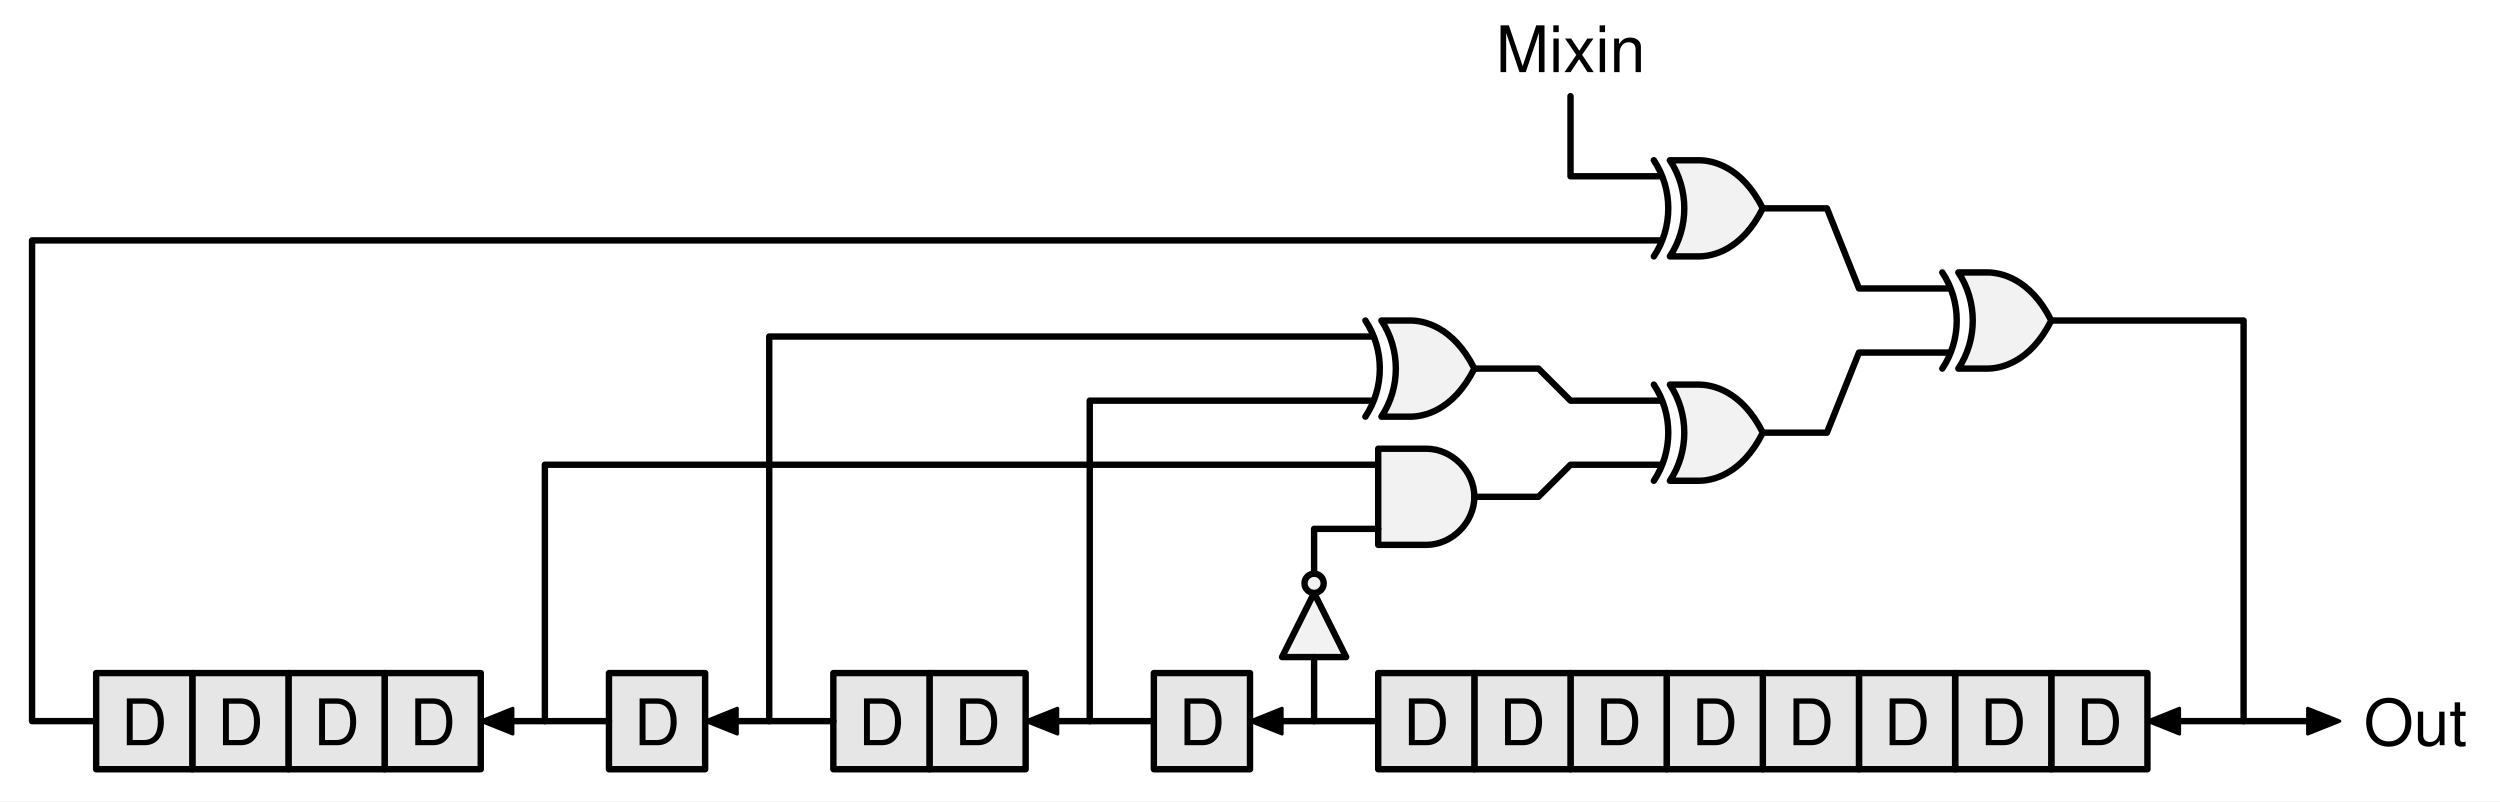
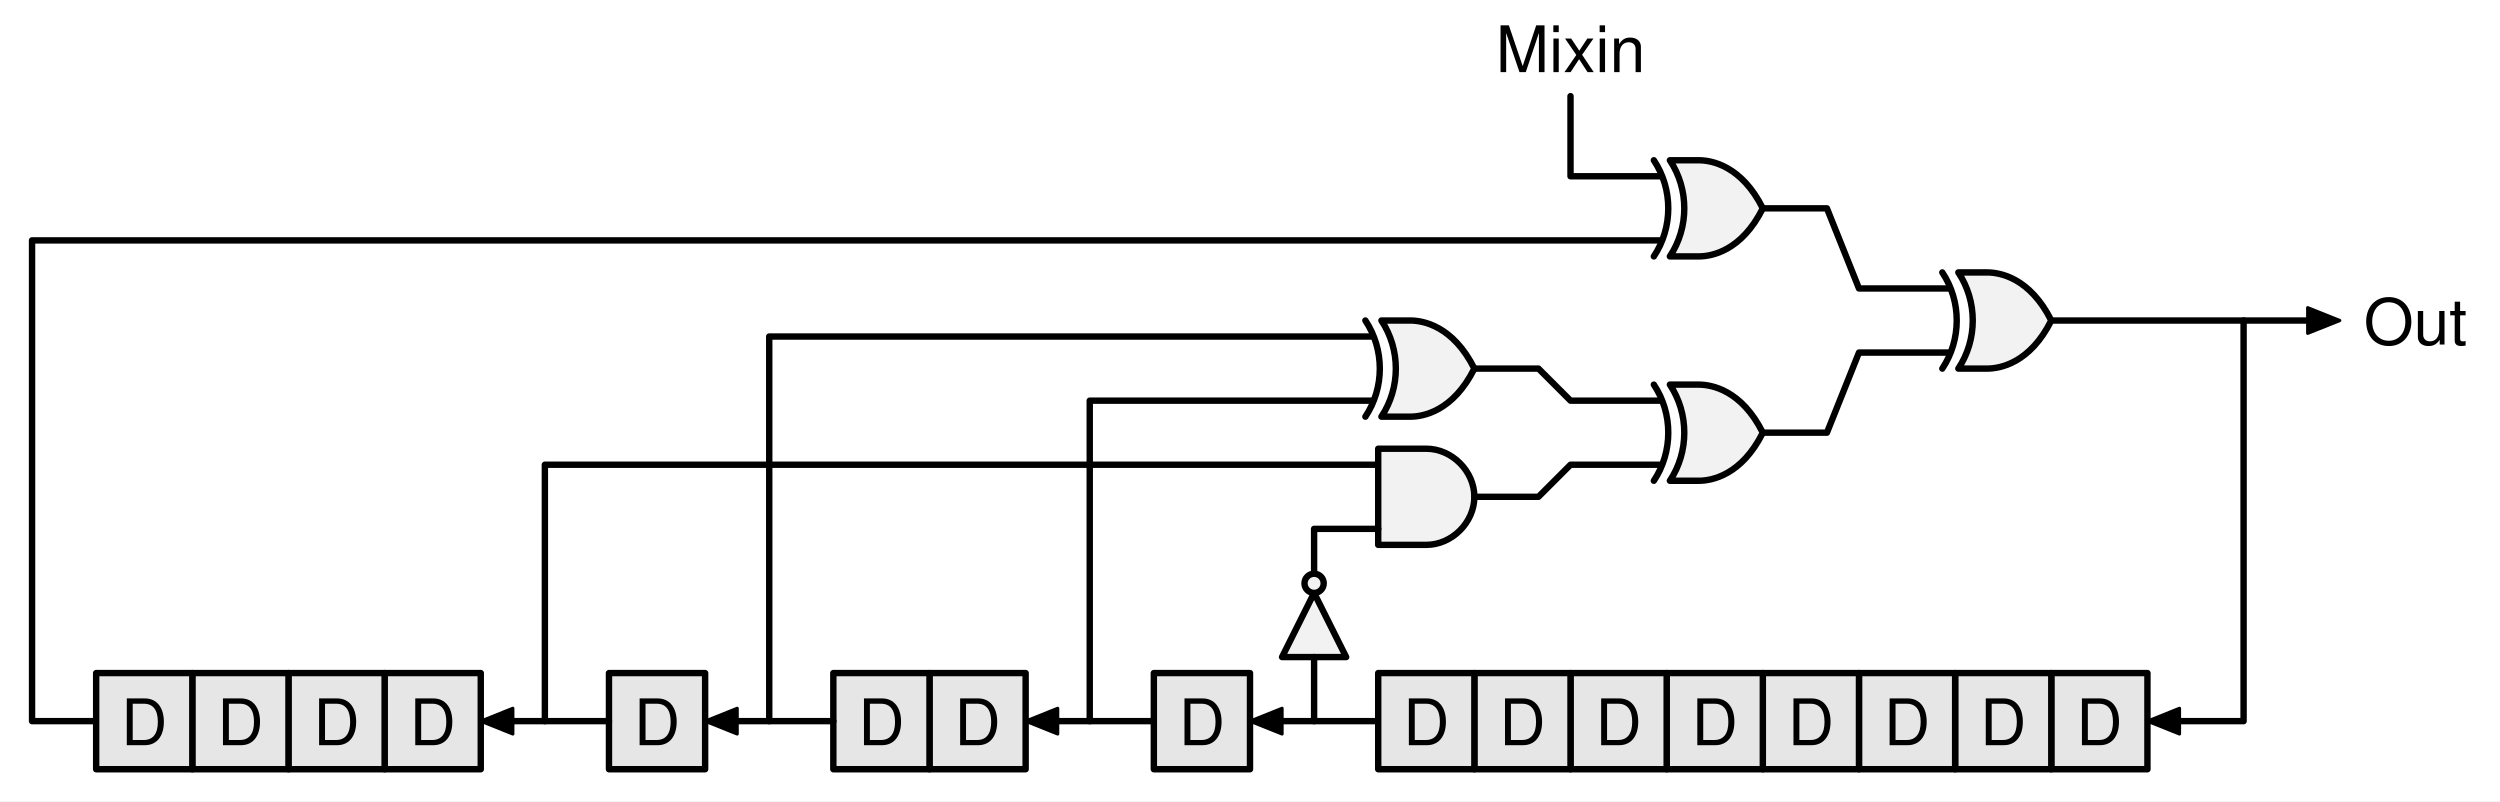
- <svg xmlns="http://www.w3.org/2000/svg" width="585.0" height="187.5" viewBox="0 0 390 125">
+ <svg xmlns="http://www.w3.org/2000/svg" width="585" height="187.5" viewBox="0 0 390 125">
  <path fill="#fff" d="M0 0h390v125H0z" />
  <g stroke="#000">
-     <text style="line-height:150%;text-align:start;text-decoration-line:none" x="368.75" y="116.25" color="#000" font-size="8" font-family="-apple-system,BlinkMacSystemFont,'Segoe UI',Helvetica,Arial,sans-serif" letter-spacing="0" word-spacing="0" overflow="visible">
-       <tspan x="368.75" y="116.25" style="text-align:start" font-size="10" stroke="none">Out</tspan>
+     <text style="line-height:150%;text-align:start;text-decoration-line:none" x="368.75" y="53.75" color="#000" font-size="8" font-family="-apple-system,BlinkMacSystemFont,'Segoe UI',Helvetica,Arial,sans-serif" letter-spacing="0" word-spacing="0" overflow="visible">
+       <tspan x="368.75" y="53.75" style="text-align:start" font-size="10" stroke="none">Out</tspan>
    </text>
-     <path d="M215 72.5H85v40m130 0h-15m160 0h-10" fill="none" stroke-linecap="round" stroke-linejoin="round" />
+     <path d="M215 72.5H85v40m130 0h-15M360 50h-10" fill="none" stroke-linecap="round" stroke-linejoin="round" />
    <path d="M215 70v15h7.5c4 0 7.5-3.5 7.5-7.5s-3.5-7.5-7.5-7.5z" fill="#f2f2f2" stroke-linecap="round" stroke-linejoin="round" />
    <g stroke-linecap="round" stroke-linejoin="round">
      <path d="M213 50c3 4.5 3 10.5 0 15" fill="none" />
      <path d="M215.5 50c3 4.5 3 10.5 0 15h4.5c2 0 6.667-.833 10-7.5-3.333-6.667-8-7.5-10-7.5z" fill="#f2f2f2" />
    </g>
    <path d="M170 112.5v-50h44" fill="none" stroke-linecap="round" stroke-linejoin="round" />
    <path d="M120 112.5v-60h94" fill="none" stroke-linecap="round" stroke-linejoin="round" />
    <path d="M15 112.5H5v-75h254M245 15v12.5h14" fill="none" stroke-linecap="round" stroke-linejoin="round" />
    <g stroke-linecap="round" stroke-linejoin="round">
      <path d="M258 25c3 4.5 3 10.5 0 15" fill="none" />
      <path d="M260.5 25c3 4.5 3 10.5 0 15h4.5c2 0 6.667-.833 10-7.5-3.333-6.667-8-7.5-10-7.5z" fill="#f2f2f2" />
    </g>
    <path d="M275 67.5h10l5-12.5h14m-29-22.5h10l5 12.5h14" fill="none" stroke-linecap="round" stroke-linejoin="round" />
    <g stroke-linecap="round" stroke-linejoin="round">
      <path d="M303 42.5c3 4.5 3 10.5 0 15" fill="none" />
      <path d="M305.5 42.5c3 4.5 3 10.5 0 15h4.5c2 0 6.667-.833 10-7.5-3.333-6.667-8-7.5-10-7.5z" fill="#f2f2f2" />
    </g>
    <path d="M320 50h30v62.5h-10m-110-35h10l5-5h14m-29-15h10l5 5h14" fill="none" stroke-linecap="round" stroke-linejoin="round" />
    <g stroke-linecap="round" stroke-linejoin="round">
      <path d="M258 60c3 4.5 3 10.5 0 15" fill="none" />
      <path d="M260.5 60c3 4.5 3 10.5 0 15h4.5c2 0 6.667-.833 10-7.5-3.333-6.667-8-7.5-10-7.5z" fill="#f2f2f2" />
    </g>
    <path d="M200 102.5h10l-5-10z" fill="#f2f2f2" stroke-linecap="round" stroke-linejoin="round" />
    <path d="M205 89.5v-7h10" fill="none" stroke-linecap="round" stroke-linejoin="round" />
    <circle r="1.5" cy="-205" cx="-91" transform="matrix(0 -1 -1 0 0 0)" fill="#f2f2f2" stroke-linecap="round" stroke-linejoin="round" />
    <path d="M340 114.5v-4l-5 2z" stroke-width=".5" stroke-linecap="round" stroke-linejoin="round" />
    <path fill="#e6e6e6" stroke-linecap="round" stroke-linejoin="round" d="M320 105h15v15h-15z" />
    <text style="line-height:150%;text-align:center;text-decoration-line:none" x="327.5" y="116.25" color="#000" font-size="8" font-family="-apple-system,BlinkMacSystemFont,'Segoe UI',Helvetica,Arial,sans-serif" letter-spacing="0" word-spacing="0" text-anchor="middle" overflow="visible">
      <tspan x="327.5" y="116.25" font-size="10" stroke="none">D</tspan>
    </text>
    <path fill="#e6e6e6" stroke-linecap="round" stroke-linejoin="round" d="M305 105h15v15h-15z" />
    <text style="line-height:150%;text-align:center;text-decoration-line:none" x="312.5" y="116.25" color="#000" font-size="8" font-family="-apple-system,BlinkMacSystemFont,'Segoe UI',Helvetica,Arial,sans-serif" letter-spacing="0" word-spacing="0" text-anchor="middle" overflow="visible">
      <tspan x="312.5" y="116.25" font-size="10" stroke="none">D</tspan>
    </text>
    <path fill="#e6e6e6" stroke-linecap="round" stroke-linejoin="round" d="M290 105h15v15h-15z" />
    <text style="line-height:150%;text-align:center;text-decoration-line:none" x="297.5" y="116.25" color="#000" font-size="8" font-family="-apple-system,BlinkMacSystemFont,'Segoe UI',Helvetica,Arial,sans-serif" letter-spacing="0" word-spacing="0" text-anchor="middle" overflow="visible">
      <tspan x="297.5" y="116.25" font-size="10" stroke="none">D</tspan>
    </text>
    <path fill="#e6e6e6" stroke-linecap="round" stroke-linejoin="round" d="M275 105h15v15h-15z" />
    <text style="line-height:150%;text-align:center;text-decoration-line:none" x="282.5" y="116.25" color="#000" font-size="8" font-family="-apple-system,BlinkMacSystemFont,'Segoe UI',Helvetica,Arial,sans-serif" letter-spacing="0" word-spacing="0" text-anchor="middle" overflow="visible">
      <tspan x="282.5" y="116.25" font-size="10" stroke="none">D</tspan>
    </text>
    <path fill="#e6e6e6" stroke-linecap="round" stroke-linejoin="round" d="M260 105h15v15h-15z" />
    <text style="line-height:150%;text-align:center;text-decoration-line:none" x="267.5" y="116.25" color="#000" font-size="8" font-family="-apple-system,BlinkMacSystemFont,'Segoe UI',Helvetica,Arial,sans-serif" letter-spacing="0" word-spacing="0" text-anchor="middle" overflow="visible">
      <tspan x="267.5" y="116.25" font-size="10" stroke="none">D</tspan>
    </text>
    <path fill="#e6e6e6" stroke-linecap="round" stroke-linejoin="round" d="M245 105h15v15h-15z" />
    <text style="line-height:150%;text-align:center;text-decoration-line:none" x="252.5" y="116.25" color="#000" font-size="8" font-family="-apple-system,BlinkMacSystemFont,'Segoe UI',Helvetica,Arial,sans-serif" letter-spacing="0" word-spacing="0" text-anchor="middle" overflow="visible">
      <tspan x="252.5" y="116.25" font-size="10" stroke="none">D</tspan>
    </text>
    <path fill="#e6e6e6" stroke-linecap="round" stroke-linejoin="round" d="M230 105h15v15h-15z" />
    <text style="line-height:150%;text-align:center;text-decoration-line:none" x="237.5" y="116.25" color="#000" font-size="8" font-family="-apple-system,BlinkMacSystemFont,'Segoe UI',Helvetica,Arial,sans-serif" letter-spacing="0" word-spacing="0" text-anchor="middle" overflow="visible">
      <tspan x="237.5" y="116.25" font-size="10" stroke="none">D</tspan>
    </text>
    <path fill="#e6e6e6" stroke-linecap="round" stroke-linejoin="round" d="M215 105h15v15h-15z" />
    <text style="line-height:150%;text-align:center;text-decoration-line:none" x="222.5" y="116.25" color="#000" font-size="8" font-family="-apple-system,BlinkMacSystemFont,'Segoe UI',Helvetica,Arial,sans-serif" letter-spacing="0" word-spacing="0" text-anchor="middle" overflow="visible">
      <tspan x="222.5" y="116.25" font-size="10" stroke="none">D</tspan>
    </text>
    <path fill="#e6e6e6" stroke-linecap="round" stroke-linejoin="round" d="M180 105h15v15h-15z" />
    <text style="line-height:150%;text-align:center;text-decoration-line:none" x="187.5" y="116.25" color="#000" font-size="8" font-family="-apple-system,BlinkMacSystemFont,'Segoe UI',Helvetica,Arial,sans-serif" letter-spacing="0" word-spacing="0" text-anchor="middle" overflow="visible">
      <tspan x="187.5" y="116.25" font-size="10" stroke="none">D</tspan>
    </text>
    <path fill="#e6e6e6" stroke-linecap="round" stroke-linejoin="round" d="M145 105h15v15h-15z" />
    <text style="line-height:150%;text-align:center;text-decoration-line:none" x="152.5" y="116.25" color="#000" font-size="8" font-family="-apple-system,BlinkMacSystemFont,'Segoe UI',Helvetica,Arial,sans-serif" letter-spacing="0" word-spacing="0" text-anchor="middle" overflow="visible">
      <tspan x="152.5" y="116.25" font-size="10" stroke="none">D</tspan>
    </text>
    <path fill="#e6e6e6" stroke-linecap="round" stroke-linejoin="round" d="M130 105h15v15h-15z" />
    <text style="line-height:150%;text-align:center;text-decoration-line:none" x="137.5" y="116.25" color="#000" font-size="8" font-family="-apple-system,BlinkMacSystemFont,'Segoe UI',Helvetica,Arial,sans-serif" letter-spacing="0" word-spacing="0" text-anchor="middle" overflow="visible">
      <tspan x="137.5" y="116.25" font-size="10" stroke="none">D</tspan>
    </text>
    <path fill="#e6e6e6" stroke-linecap="round" stroke-linejoin="round" d="M95 105h15v15H95z" />
    <text style="line-height:150%;text-align:center;text-decoration-line:none" x="102.5" y="116.25" color="#000" font-size="8" font-family="-apple-system,BlinkMacSystemFont,'Segoe UI',Helvetica,Arial,sans-serif" letter-spacing="0" word-spacing="0" text-anchor="middle" overflow="visible">
      <tspan x="102.5" y="116.25" font-size="10" stroke="none">D</tspan>
    </text>
    <path fill="#e6e6e6" stroke-linecap="round" stroke-linejoin="round" d="M60 105h15v15H60z" />
    <text style="line-height:150%;text-align:center;text-decoration-line:none" x="67.5" y="116.25" color="#000" font-size="8" font-family="-apple-system,BlinkMacSystemFont,'Segoe UI',Helvetica,Arial,sans-serif" letter-spacing="0" word-spacing="0" text-anchor="middle" overflow="visible">
      <tspan x="67.5" y="116.25" font-size="10" stroke="none">D</tspan>
    </text>
    <path fill="#e6e6e6" stroke-linecap="round" stroke-linejoin="round" d="M45 105h15v15H45z" />
    <text style="line-height:150%;text-align:center;text-decoration-line:none" x="52.5" y="116.25" color="#000" font-size="8" font-family="-apple-system,BlinkMacSystemFont,'Segoe UI',Helvetica,Arial,sans-serif" letter-spacing="0" word-spacing="0" text-anchor="middle" overflow="visible">
      <tspan x="52.5" y="116.25" font-size="10" stroke="none">D</tspan>
    </text>
    <path fill="#e6e6e6" stroke-linecap="round" stroke-linejoin="round" d="M30 105h15v15H30z" />
    <text style="line-height:150%;text-align:center;text-decoration-line:none" x="37.5" y="116.25" color="#000" font-size="8" font-family="-apple-system,BlinkMacSystemFont,'Segoe UI',Helvetica,Arial,sans-serif" letter-spacing="0" word-spacing="0" text-anchor="middle" overflow="visible">
      <tspan x="37.5" y="116.25" font-size="10" stroke="none">D</tspan>
    </text>
    <path fill="#e6e6e6" stroke-linecap="round" stroke-linejoin="round" d="M15 105h15v15H15z" />
    <text style="line-height:150%;text-align:center;text-decoration-line:none" x="22.5" y="116.25" color="#000" font-size="8" font-family="-apple-system,BlinkMacSystemFont,'Segoe UI',Helvetica,Arial,sans-serif" letter-spacing="0" word-spacing="0" text-anchor="middle" overflow="visible">
      <tspan x="22.5" y="116.25" font-size="10" stroke="none">D</tspan>
    </text>
    <path d="M200 114.5v-4l-5 2z" stroke-width=".5" stroke-linecap="round" stroke-linejoin="round" />
    <path d="M180 112.5h-15" fill="none" stroke-linecap="round" stroke-linejoin="round" />
    <path d="M165 114.5v-4l-5 2z" stroke-width=".5" stroke-linecap="round" stroke-linejoin="round" />
    <path d="M130 112.5h-15" fill="none" stroke-linecap="round" stroke-linejoin="round" />
    <path d="M115 114.5v-4l-5 2z" stroke-width=".5" stroke-linecap="round" stroke-linejoin="round" />
    <path d="M95 112.5H80" fill="none" stroke-linecap="round" stroke-linejoin="round" />
    <path d="M80 114.5v-4l-5 2z" stroke-width=".5" stroke-linecap="round" stroke-linejoin="round" />
    <path d="M205 112.5v-10" fill="none" stroke-linecap="round" stroke-linejoin="round" />
    <text style="line-height:150%;text-align:center;text-decoration-line:none" x="245" y="11.25" color="#000" font-size="8" font-family="-apple-system,BlinkMacSystemFont,'Segoe UI',Helvetica,Arial,sans-serif" letter-spacing="0" word-spacing="0" text-anchor="middle" overflow="visible">
      <tspan x="245" y="11.25" font-size="10" stroke="none">Mixin</tspan>
    </text>
-     <path d="M360 114.5v-4l5 2z" stroke-width=".5" stroke-linecap="round" stroke-linejoin="round" />
+     <path d="M360 52v-4l5 2z" stroke-width=".5" stroke-linecap="round" stroke-linejoin="round" />
  </g>
</svg>
